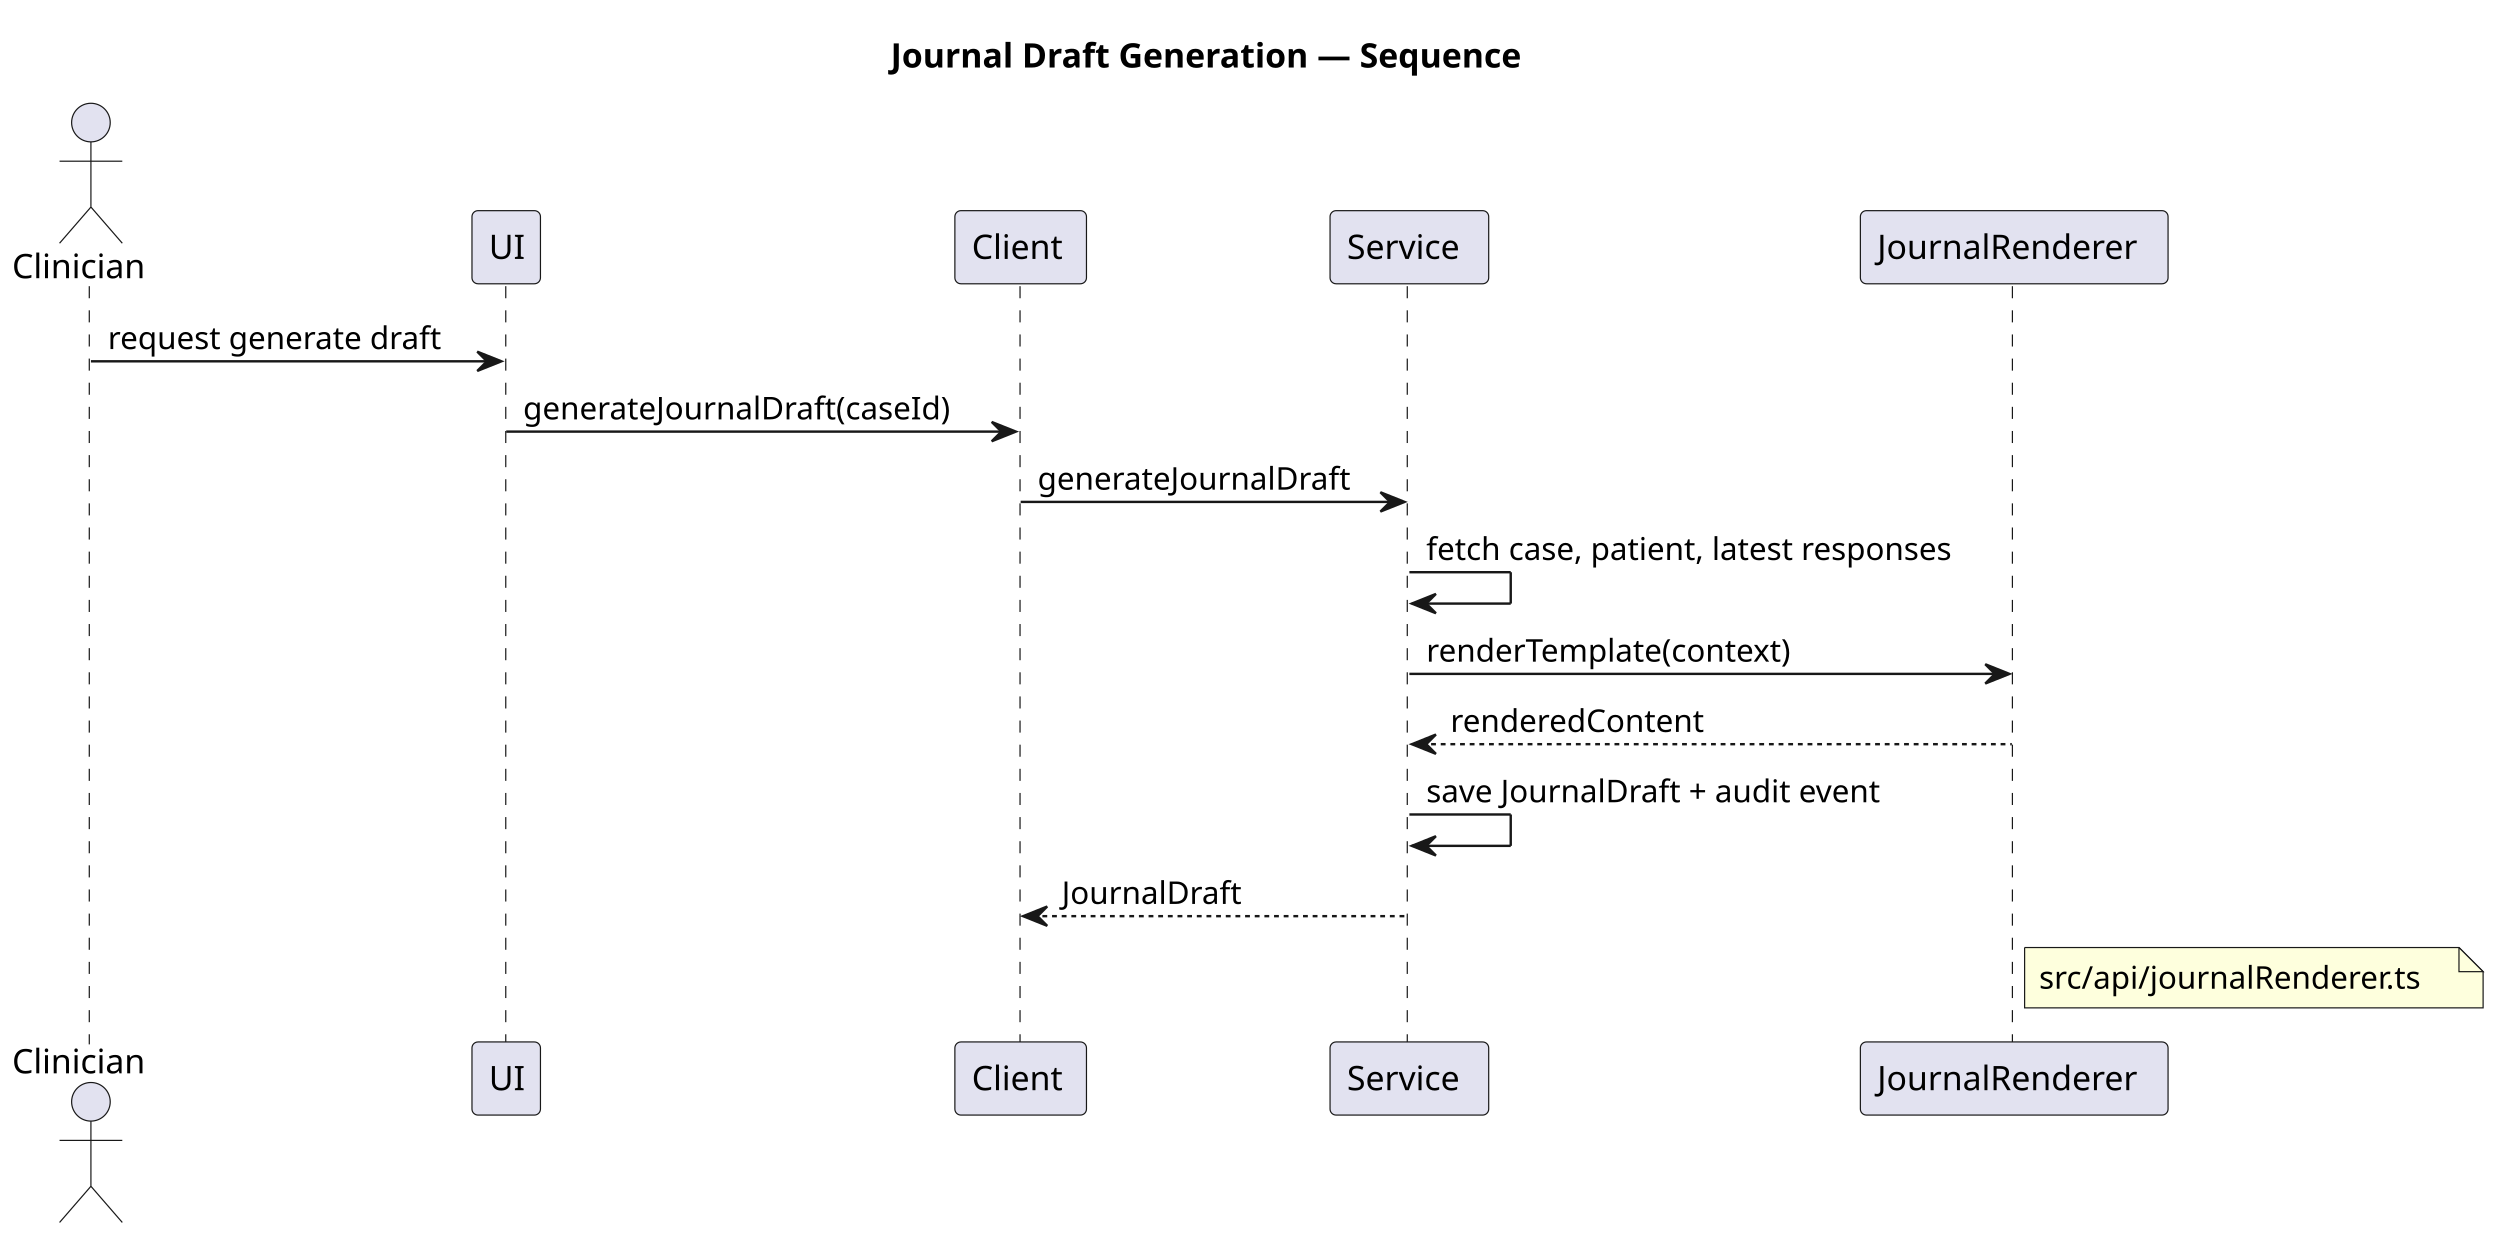
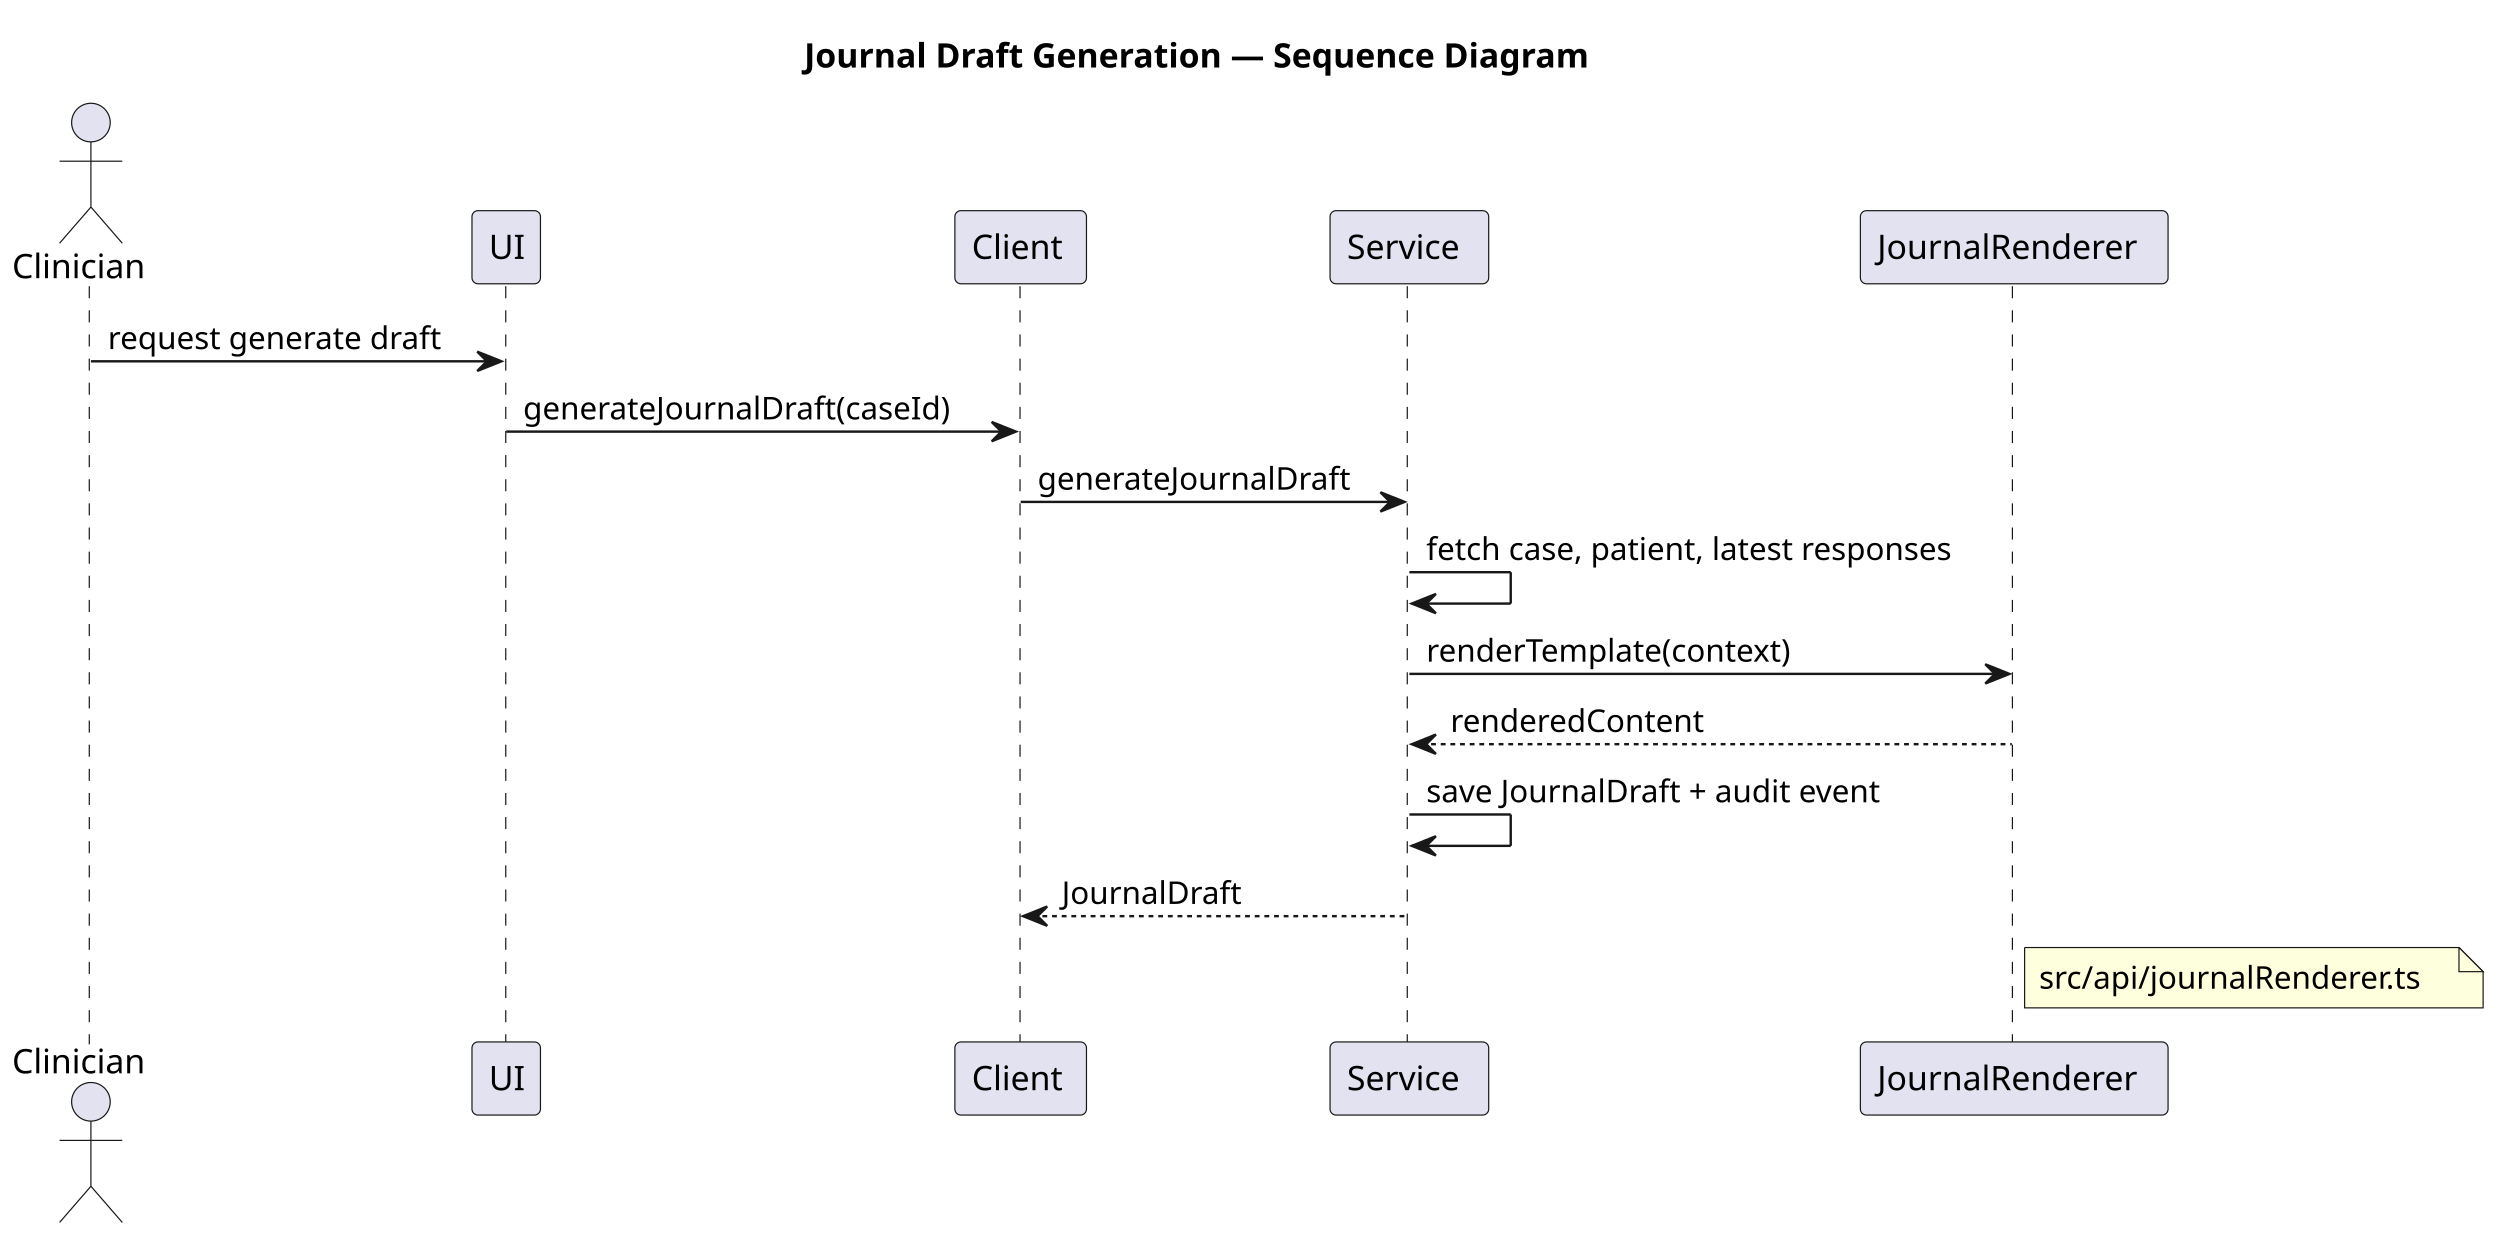
<svg xmlns="http://www.w3.org/2000/svg" contentStyleType="text/css" data-diagram-type="SEQUENCE" height="513px" preserveAspectRatio="none" style="width:1036px;height:513px;background:#FFFFFF;" version="1.1" viewBox="0 0 1036 513" width="1036px" zoomAndPan="magnify">
  <defs />
  <g>
-     <text fill="#000000" font-family="sans-serif" font-size="14" font-weight="bold" lengthAdjust="spacing" textLength="294.861" x="369.085" y="27.995">Journal Draft Generation — Sequence</text>
+     <text fill="#000000" font-family="sans-serif" font-size="14" font-weight="bold" lengthAdjust="spacing" textLength="366.563" x="333.234" y="27.995">Journal Draft Generation — Sequence Diagram</text>
    <g class="participant-lifeline" data-entity-uid="part1" data-qualified-name="Clinician" id="part1-lifeline">
      <g>
        <rect fill="#000000" fill-opacity="0" height="314.195" width="8" x="33.678" y="118.594" />
        <line style="stroke:#181818;stroke-width:0.5;stroke-dasharray:5,5;" x1="37" x2="37" y1="118.594" y2="432.789" />
      </g>
    </g>
    <g class="participant-lifeline" data-entity-uid="part2" data-qualified-name="UI" id="part2-lifeline">
      <g>
        <rect fill="#000000" fill-opacity="0" height="314.195" width="8" x="205.775" y="118.594" />
        <line style="stroke:#181818;stroke-width:0.5;stroke-dasharray:5,5;" x1="209.587" x2="209.587" y1="118.594" y2="432.789" />
      </g>
    </g>
    <g class="participant-lifeline" data-entity-uid="part3" data-qualified-name="Client" id="part3-lifeline">
      <g>
        <rect fill="#000000" fill-opacity="0" height="314.195" width="8" x="418.967" y="118.594" />
        <line style="stroke:#181818;stroke-width:0.5;stroke-dasharray:5,5;" x1="422.702" x2="422.702" y1="118.594" y2="432.789" />
      </g>
    </g>
    <g class="participant-lifeline" data-entity-uid="part4" data-qualified-name="Service" id="part4-lifeline">
      <g>
        <rect fill="#000000" fill-opacity="0" height="314.195" width="8" x="580.045" y="118.594" />
        <line style="stroke:#181818;stroke-width:0.5;stroke-dasharray:5,5;" x1="583.174" x2="583.174" y1="118.594" y2="432.789" />
      </g>
    </g>
    <g class="participant-lifeline" data-entity-uid="part5" data-qualified-name="JR" id="part5-lifeline">
      <g>
        <rect fill="#000000" fill-opacity="0" height="314.195" width="8" x="830.692" y="118.594" />
        <line style="stroke:#181818;stroke-width:0.5;stroke-dasharray:5,5;" x1="833.94" x2="833.94" y1="118.594" y2="432.789" />
      </g>
    </g>
    <g class="participant participant-head" data-entity-uid="part1" data-qualified-name="Clinician" id="part1-head">
      <text fill="#000000" font-family="sans-serif" font-size="14" lengthAdjust="spacing" textLength="59.356" x="5" y="115.292">Clinician</text>
      <ellipse cx="37.678" cy="50.797" fill="#E2E2F0" rx="8" ry="8" style="stroke:#181818;stroke-width:0.5;" />
      <path d="M37.678,58.797 L37.678,85.797 M24.678,66.797 L50.678,66.797 M37.678,85.797 L24.678,100.797 M37.678,85.797 L50.678,100.797" fill="none" style="stroke:#181818;stroke-width:0.5;" />
    </g>
    <g class="participant participant-tail" data-entity-uid="part1" data-qualified-name="Clinician" id="part1-tail">
      <text fill="#000000" font-family="sans-serif" font-size="14" lengthAdjust="spacing" textLength="59.356" x="5" y="444.784">Clinician</text>
      <ellipse cx="37.678" cy="456.586" fill="#E2E2F0" rx="8" ry="8" style="stroke:#181818;stroke-width:0.5;" />
      <path d="M37.678,464.586 L37.678,491.586 M24.678,472.586 L50.678,472.586 M37.678,491.586 L24.678,506.586 M37.678,491.586 L50.678,506.586" fill="none" style="stroke:#181818;stroke-width:0.5;" />
    </g>
    <g class="participant participant-head" data-entity-uid="part2" data-qualified-name="UI" id="part2-head">
      <rect fill="#E2E2F0" height="30.297" rx="2.5" ry="2.5" style="stroke:#181818;stroke-width:0.5;" width="28.376" x="195.587" y="87.297" />
      <text fill="#000000" font-family="sans-serif" font-size="14" lengthAdjust="spacing" textLength="14.376" x="202.587" y="107.292">UI</text>
    </g>
    <g class="participant participant-tail" data-entity-uid="part2" data-qualified-name="UI" id="part2-tail">
      <rect fill="#E2E2F0" height="30.297" rx="2.5" ry="2.5" style="stroke:#181818;stroke-width:0.5;" width="28.376" x="195.587" y="431.789" />
      <text fill="#000000" font-family="sans-serif" font-size="14" lengthAdjust="spacing" textLength="14.376" x="202.587" y="451.784">UI</text>
    </g>
    <g class="participant participant-head" data-entity-uid="part3" data-qualified-name="Client" id="part3-head">
      <rect fill="#E2E2F0" height="30.297" rx="2.5" ry="2.5" style="stroke:#181818;stroke-width:0.5;" width="54.53" x="395.702" y="87.297" />
      <text fill="#000000" font-family="sans-serif" font-size="14" lengthAdjust="spacing" textLength="40.53" x="402.702" y="107.292">Client</text>
    </g>
    <g class="participant participant-tail" data-entity-uid="part3" data-qualified-name="Client" id="part3-tail">
      <rect fill="#E2E2F0" height="30.297" rx="2.5" ry="2.5" style="stroke:#181818;stroke-width:0.5;" width="54.53" x="395.702" y="431.789" />
      <text fill="#000000" font-family="sans-serif" font-size="14" lengthAdjust="spacing" textLength="40.53" x="402.702" y="451.784">Client</text>
    </g>
    <g class="participant participant-head" data-entity-uid="part4" data-qualified-name="Service" id="part4-head">
      <rect fill="#E2E2F0" height="30.297" rx="2.5" ry="2.5" style="stroke:#181818;stroke-width:0.5;" width="65.741" x="551.174" y="87.297" />
      <text fill="#000000" font-family="sans-serif" font-size="14" lengthAdjust="spacing" textLength="51.741" x="558.174" y="107.292">Service</text>
    </g>
    <g class="participant participant-tail" data-entity-uid="part4" data-qualified-name="Service" id="part4-tail">
      <rect fill="#E2E2F0" height="30.297" rx="2.5" ry="2.5" style="stroke:#181818;stroke-width:0.5;" width="65.741" x="551.174" y="431.789" />
      <text fill="#000000" font-family="sans-serif" font-size="14" lengthAdjust="spacing" textLength="51.741" x="558.174" y="451.784">Service</text>
    </g>
    <g class="participant participant-head" data-entity-uid="part5" data-qualified-name="JR" id="part5-head">
      <rect fill="#E2E2F0" height="30.297" rx="2.5" ry="2.5" style="stroke:#181818;stroke-width:0.5;" width="127.504" x="770.94" y="87.297" />
      <text fill="#000000" font-family="sans-serif" font-size="14" lengthAdjust="spacing" textLength="113.504" x="777.94" y="107.292">JournalRenderer</text>
    </g>
    <g class="participant participant-tail" data-entity-uid="part5" data-qualified-name="JR" id="part5-tail">
      <rect fill="#E2E2F0" height="30.297" rx="2.5" ry="2.5" style="stroke:#181818;stroke-width:0.5;" width="127.504" x="770.94" y="431.789" />
      <text fill="#000000" font-family="sans-serif" font-size="14" lengthAdjust="spacing" textLength="113.504" x="777.94" y="451.784">JournalRenderer</text>
    </g>
    <g class="message" data-entity-1="part1" data-entity-2="part2" id="msg1">
      <polygon fill="#181818" points="197.775,145.727,207.775,149.727,197.775,153.727,201.775,149.727" style="stroke:#181818;stroke-width:1;" />
      <line style="stroke:#181818;stroke-width:1;" x1="37.678" x2="203.775" y1="149.727" y2="149.727" />
      <text fill="#000000" font-family="sans-serif" font-size="13" lengthAdjust="spacing" textLength="148.097" x="44.678" y="144.661">request generate draft</text>
    </g>
    <g class="message" data-entity-1="part2" data-entity-2="part3" id="msg2">
      <polygon fill="#181818" points="410.967,174.859,420.967,178.859,410.967,182.859,414.967,178.859" style="stroke:#181818;stroke-width:1;" />
      <line style="stroke:#181818;stroke-width:1;" x1="209.775" x2="416.967" y1="178.859" y2="178.859" />
      <text fill="#000000" font-family="sans-serif" font-size="13" lengthAdjust="spacing" textLength="189.192" x="216.775" y="173.793">generateJournalDraft(caseId)</text>
    </g>
    <g class="message" data-entity-1="part3" data-entity-2="part4" id="msg3">
      <polygon fill="#181818" points="572.045,203.992,582.045,207.992,572.045,211.992,576.045,207.992" style="stroke:#181818;stroke-width:1;" />
      <line style="stroke:#181818;stroke-width:1;" x1="422.967" x2="578.045" y1="207.992" y2="207.992" />
      <text fill="#000000" font-family="sans-serif" font-size="13" lengthAdjust="spacing" textLength="137.078" x="429.967" y="202.926">generateJournalDraft</text>
    </g>
    <g class="message" data-entity-1="part4" data-entity-2="part4" id="msg4">
      <line style="stroke:#181818;stroke-width:1;" x1="584.045" x2="626.045" y1="237.125" y2="237.125" />
      <line style="stroke:#181818;stroke-width:1;" x1="626.045" x2="626.045" y1="237.125" y2="250.125" />
      <line style="stroke:#181818;stroke-width:1;" x1="585.045" x2="626.045" y1="250.125" y2="250.125" />
      <polygon fill="#181818" points="595.045,246.125,585.045,250.125,595.045,254.125,591.045,250.125" style="stroke:#181818;stroke-width:1;" />
      <text fill="#000000" font-family="sans-serif" font-size="13" lengthAdjust="spacing" textLength="236.647" x="591.045" y="232.059">fetch case, patient, latest responses</text>
    </g>
    <g class="message" data-entity-1="part4" data-entity-2="part5" id="msg5">
      <polygon fill="#181818" points="822.692,275.258,832.692,279.258,822.692,283.258,826.692,279.258" style="stroke:#181818;stroke-width:1;" />
      <line style="stroke:#181818;stroke-width:1;" x1="584.045" x2="828.692" y1="279.258" y2="279.258" />
      <text fill="#000000" font-family="sans-serif" font-size="13" lengthAdjust="spacing" textLength="164.074" x="591.045" y="274.192">renderTemplate(context)</text>
    </g>
    <g class="message" data-entity-1="part5" data-entity-2="part4" id="msg6">
      <polygon fill="#181818" points="595.045,304.391,585.045,308.391,595.045,312.391,591.045,308.391" style="stroke:#181818;stroke-width:1;" />
      <line style="stroke:#181818;stroke-width:1;stroke-dasharray:2,2;" x1="589.045" x2="833.692" y1="308.391" y2="308.391" />
      <text fill="#000000" font-family="sans-serif" font-size="13" lengthAdjust="spacing" textLength="111.128" x="601.045" y="303.325">renderedContent</text>
    </g>
    <g class="message" data-entity-1="part4" data-entity-2="part4" id="msg7">
      <line style="stroke:#181818;stroke-width:1;" x1="584.045" x2="626.045" y1="337.523" y2="337.523" />
      <line style="stroke:#181818;stroke-width:1;" x1="626.045" x2="626.045" y1="337.523" y2="350.523" />
      <line style="stroke:#181818;stroke-width:1;" x1="585.045" x2="626.045" y1="350.523" y2="350.523" />
      <polygon fill="#181818" points="595.045,346.523,585.045,350.523,595.045,354.523,591.045,350.523" style="stroke:#181818;stroke-width:1;" />
      <text fill="#000000" font-family="sans-serif" font-size="13" lengthAdjust="spacing" textLength="206.229" x="591.045" y="332.457">save JournalDraft + audit event</text>
    </g>
    <g class="message" data-entity-1="part4" data-entity-2="part3" id="msg8">
      <polygon fill="#181818" points="433.967,375.656,423.967,379.656,433.967,383.656,429.967,379.656" style="stroke:#181818;stroke-width:1;" />
      <line style="stroke:#181818;stroke-width:1;stroke-dasharray:2,2;" x1="427.967" x2="583.045" y1="379.656" y2="379.656" />
      <text fill="#000000" font-family="sans-serif" font-size="13" lengthAdjust="spacing" textLength="78.184" x="439.967" y="374.59">JournalDraft</text>
    </g>
    <path d="M839,392.656 L839,417.656 L1029,417.656 L1029,402.656 L1019,392.656 L839,392.656" fill="#FEFFDD" style="stroke:#181818;stroke-width:0.5;" />
    <path d="M1019,392.656 L1019,402.656 L1029,402.656 L1019,392.656" fill="#FEFFDD" style="stroke:#181818;stroke-width:0.5;" />
    <text fill="#000000" font-family="sans-serif" font-size="13" lengthAdjust="spacing" textLength="169.032" x="845" y="409.723">src/api/journalRenderer.ts</text>
  </g>
</svg>
